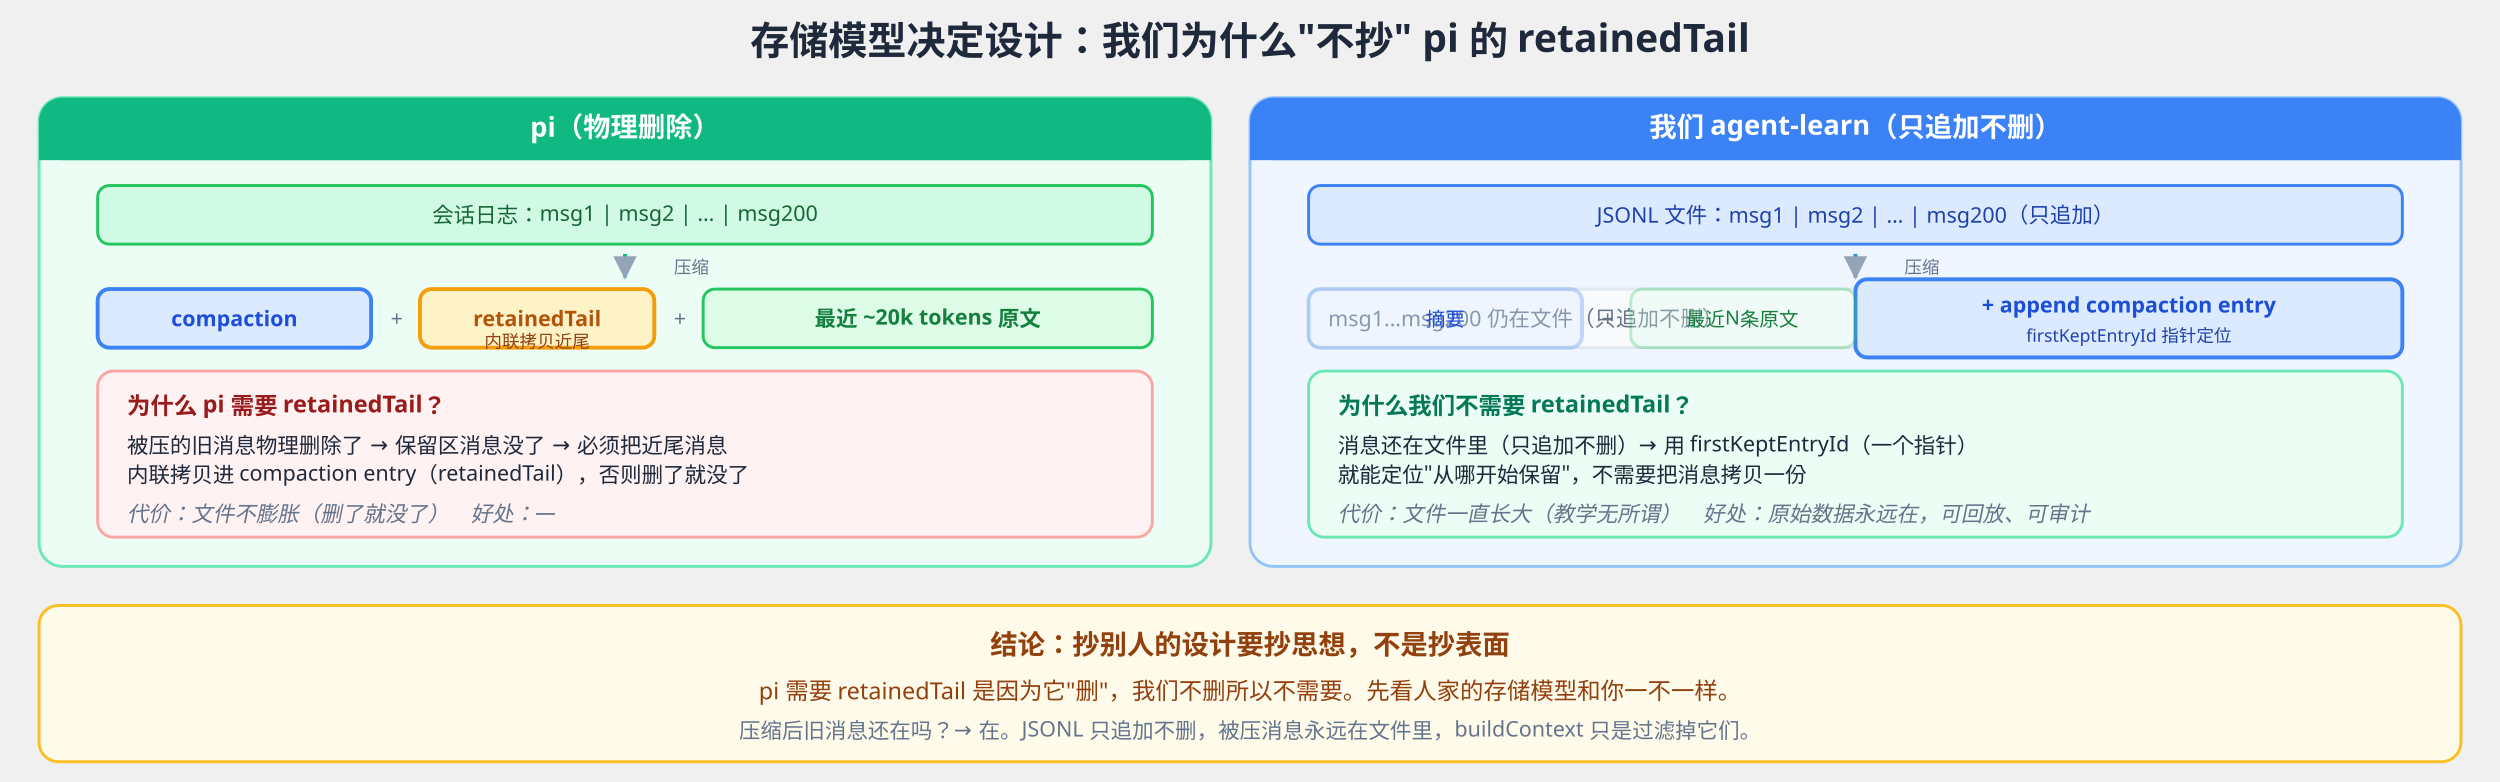
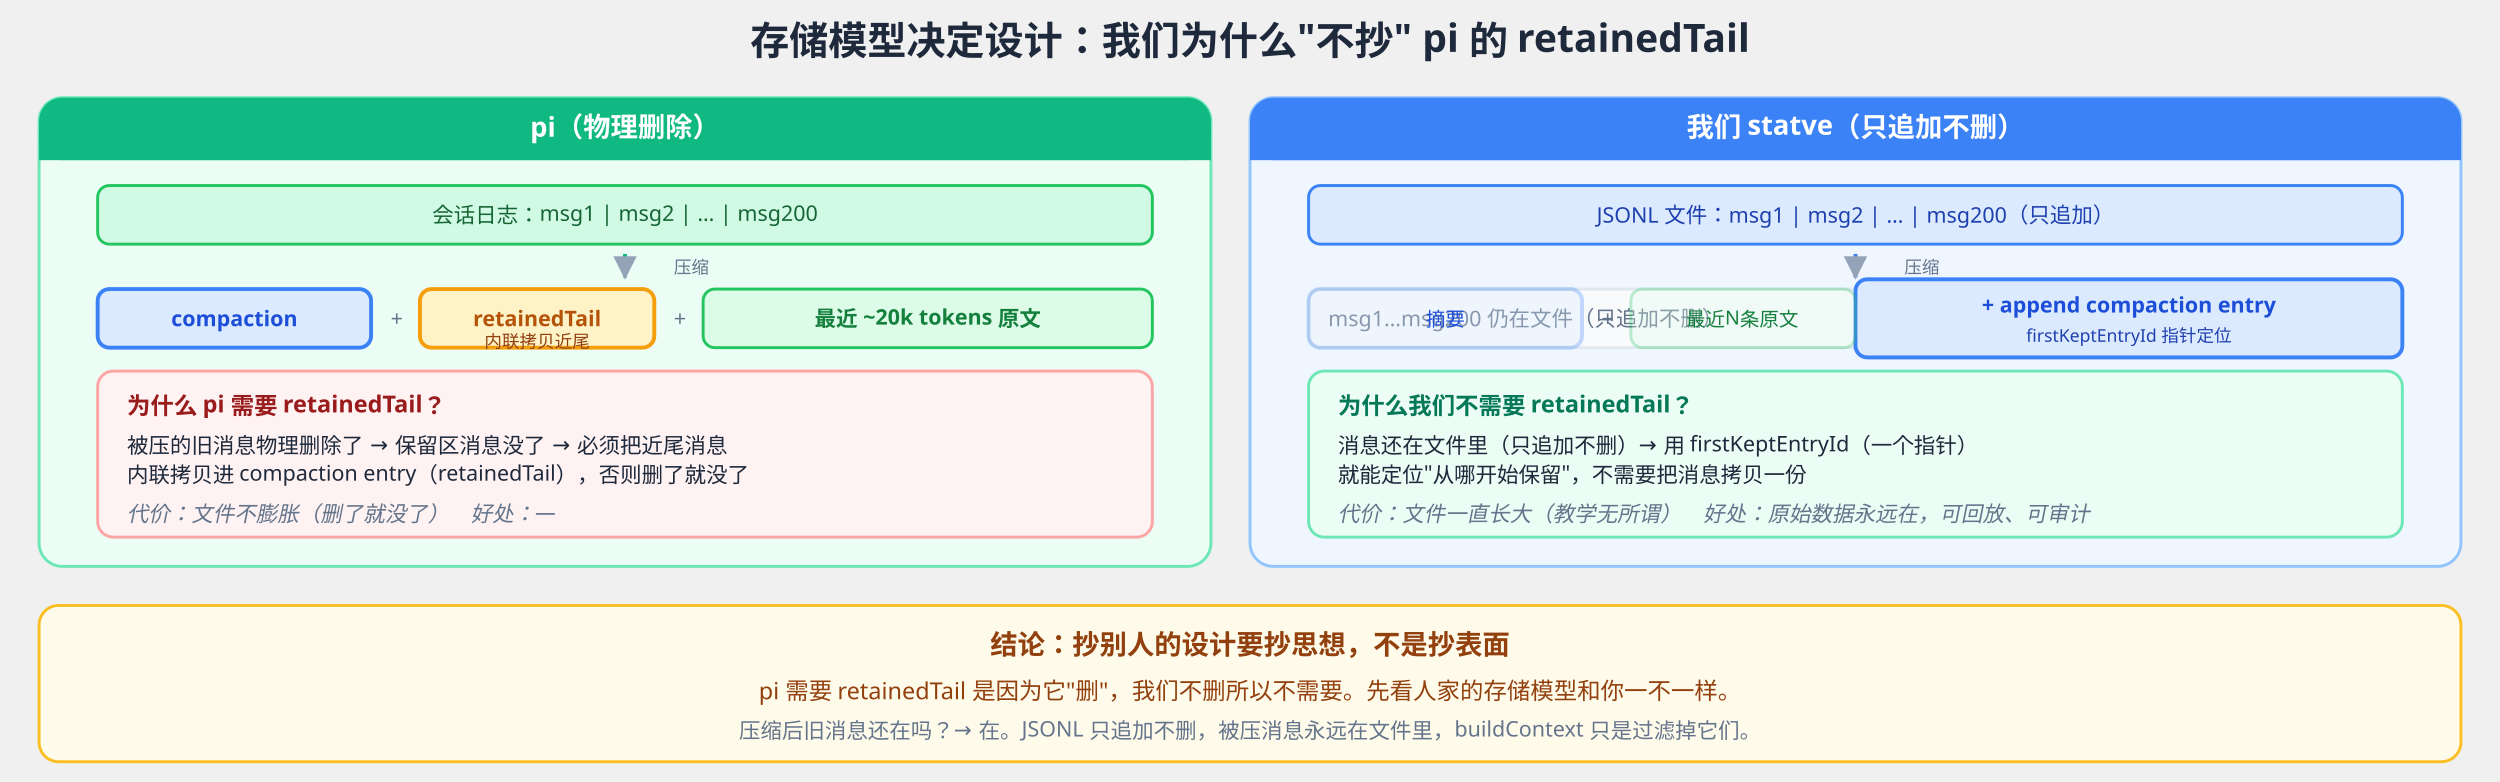
<svg xmlns="http://www.w3.org/2000/svg" viewBox="0 0 1280 400" font-family="'Segoe UI','Microsoft YaHei','PingFang SC',sans-serif">
  <defs>
    <marker id="a13" viewBox="0 0 10 10" refX="9" refY="5" markerWidth="6" markerHeight="6" orient="auto">
      <path d="M0,0 L10,5 L0,10 z" fill="#94a3b8" />
    </marker>
  </defs>
  <text x="640" y="28" text-anchor="middle" font-size="20" font-weight="700" fill="#1e293b">存储模型决定设计：我们为什么"不抄" pi 的 retainedTail</text>
  <rect x="20" y="50" width="600" height="240" rx="12" fill="#ecfdf5" stroke="#6ee7b7" stroke-width="1.5" />
  <rect x="20" y="50" width="600" height="32" rx="12" fill="#10b981" />
  <rect x="20" y="65" width="600" height="17" fill="#10b981" />
  <text x="320" y="70" text-anchor="middle" font-size="14" font-weight="700" fill="#fff">pi（物理删除）</text>
  <rect x="50" y="95" width="540" height="30" rx="6" fill="#d1fae5" stroke="#22c55e" stroke-width="1.5" />
  <text x="320" y="114" text-anchor="middle" font-size="11" fill="#166534">会话日志：msg1 | msg2 | … | msg200</text>
  <line x1="320" y1="130" x2="320" y2="142" stroke="#10b981" stroke-width="2" marker-end="url(#a13)" />
  <text x="345" y="140" font-size="9" fill="#64748b">压缩</text>
  <rect x="50" y="148" width="140" height="30" rx="6" fill="#dbeafe" stroke="#3b82f6" stroke-width="2" />
  <text x="120" y="167" text-anchor="middle" font-size="11" font-weight="600" fill="#1d4ed8">compaction</text>
  <text x="200" y="167" font-size="11" fill="#64748b">+</text>
  <rect x="215" y="148" width="120" height="30" rx="6" fill="#fef3c7" stroke="#f59e0b" stroke-width="2" />
  <text x="275" y="167" text-anchor="middle" font-size="11" font-weight="600" fill="#b45309">retainedTail</text>
  <text x="275" y="178" text-anchor="middle" font-size="9" fill="#92400e">内联拷贝近尾</text>
  <text x="345" y="167" font-size="11" fill="#64748b">+</text>
  <rect x="360" y="148" width="230" height="30" rx="6" fill="#dcfce7" stroke="#22c55e" stroke-width="1.5" />
  <text x="475" y="167" text-anchor="middle" font-size="11" font-weight="600" fill="#15803d">最近 ~20k tokens 原文</text>
  <rect x="50" y="190" width="540" height="85" rx="8" fill="#fef2f2" stroke="#fca5a5" stroke-width="1.5" />
  <text x="65" y="212" font-size="12" font-weight="600" fill="#991b1b">为什么 pi 需要 retainedTail？</text>
  <text x="65" y="232" font-size="11" fill="#1e293b">被压的旧消息物理删除了 → 保留区消息没了 → 必须把近尾消息</text>
  <text x="65" y="247" font-size="11" fill="#1e293b">内联拷贝进 compaction entry（retainedTail），否则删了就没了</text>
  <text x="65" y="267" font-size="11" fill="#64748b" font-style="italic">代价：文件不膨胀（删了就没了）　好处：—</text>
  <rect x="640" y="50" width="620" height="240" rx="12" fill="#eff6ff" stroke="#93c5fd" stroke-width="1.5" />
  <rect x="640" y="50" width="620" height="32" rx="12" fill="#3b82f6" />
  <rect x="640" y="65" width="620" height="17" fill="#3b82f6" />
-   <text x="950" y="70" text-anchor="middle" font-size="14" font-weight="700" fill="#fff">我们 agent-learn（只追加不删）</text>
+   <text x="950" y="70" text-anchor="middle" font-size="14" font-weight="700" fill="#fff">我们 statve（只追加不删）</text>
  <rect x="670" y="95" width="560" height="30" rx="6" fill="#dbeafe" stroke="#3b82f6" stroke-width="1.5" />
  <text x="950" y="114" text-anchor="middle" font-size="11" fill="#1e40af">JSONL 文件：msg1 | msg2 | … | msg200（只追加）</text>
  <line x1="950" y1="130" x2="950" y2="142" stroke="#3b82f6" stroke-width="2" marker-end="url(#a13)" />
  <text x="975" y="140" font-size="9" fill="#64748b">压缩</text>
  <rect x="670" y="148" width="560" height="30" rx="6" fill="#f8fafc" stroke="#e2e8f0" stroke-width="1.5" />
  <text x="680" y="167" font-size="11" fill="#64748b">msg1…msg200 仍在文件（只追加不删）</text>
  <rect x="950" y="143" width="280" height="40" rx="6" fill="#dbeafe" stroke="#3b82f6" stroke-width="2" />
  <text x="1090" y="160" text-anchor="middle" font-size="11" font-weight="600" fill="#1d4ed8">+ append compaction entry</text>
  <text x="1090" y="175" text-anchor="middle" font-size="9" fill="#1e40af">firstKeptEntryId 指针定位</text>
  <rect x="670" y="148" width="140" height="30" rx="6" fill="#dbeafe" stroke="#3b82f6" stroke-width="2" opacity="0.3" />
  <text x="740" y="167" text-anchor="middle" font-size="10" fill="#1d4ed8">摘要</text>
  <text x="820" y="167" font-size="11" fill="#64748b">+</text>
  <rect x="835" y="148" width="115" height="30" rx="6" fill="#dcfce7" stroke="#22c55e" stroke-width="1.5" opacity="0.3" />
  <text x="892" y="167" text-anchor="middle" font-size="10" fill="#15803d">最近N条原文</text>
  <rect x="670" y="190" width="560" height="85" rx="8" fill="#ecfdf5" stroke="#6ee7b7" stroke-width="1.5" />
  <text x="685" y="212" font-size="12" font-weight="600" fill="#047857">为什么我们不需要 retainedTail？</text>
  <text x="685" y="232" font-size="11" fill="#1e293b">消息还在文件里（只追加不删）→ 用 firstKeptEntryId（一个指针）</text>
  <text x="685" y="247" font-size="11" fill="#1e293b">就能定位"从哪开始保留"，不需要把消息拷贝一份</text>
  <text x="685" y="267" font-size="11" fill="#64748b" font-style="italic">代价：文件一直长大（教学无所谓）　好处：原始数据永远在，可回放、可审计</text>
  <rect x="20" y="310" width="1240" height="80" rx="10" fill="#fffbeb" stroke="#fbbf24" stroke-width="1.5" />
  <text x="640" y="335" text-anchor="middle" font-size="14" font-weight="700" fill="#92400e">结论：抄别人的设计要抄思想，不是抄表面</text>
  <text x="640" y="358" text-anchor="middle" font-size="12" fill="#92400e">pi 需要 retainedTail 是因为它"删"，我们不删所以不需要。先看人家的存储模型和你一不一样。</text>
  <text x="640" y="378" text-anchor="middle" font-size="11" fill="#64748b">压缩后旧消息还在吗？→ 在。JSONL 只追加不删，被压消息永远在文件里，buildContext 只是过滤掉它们。</text>
</svg>
